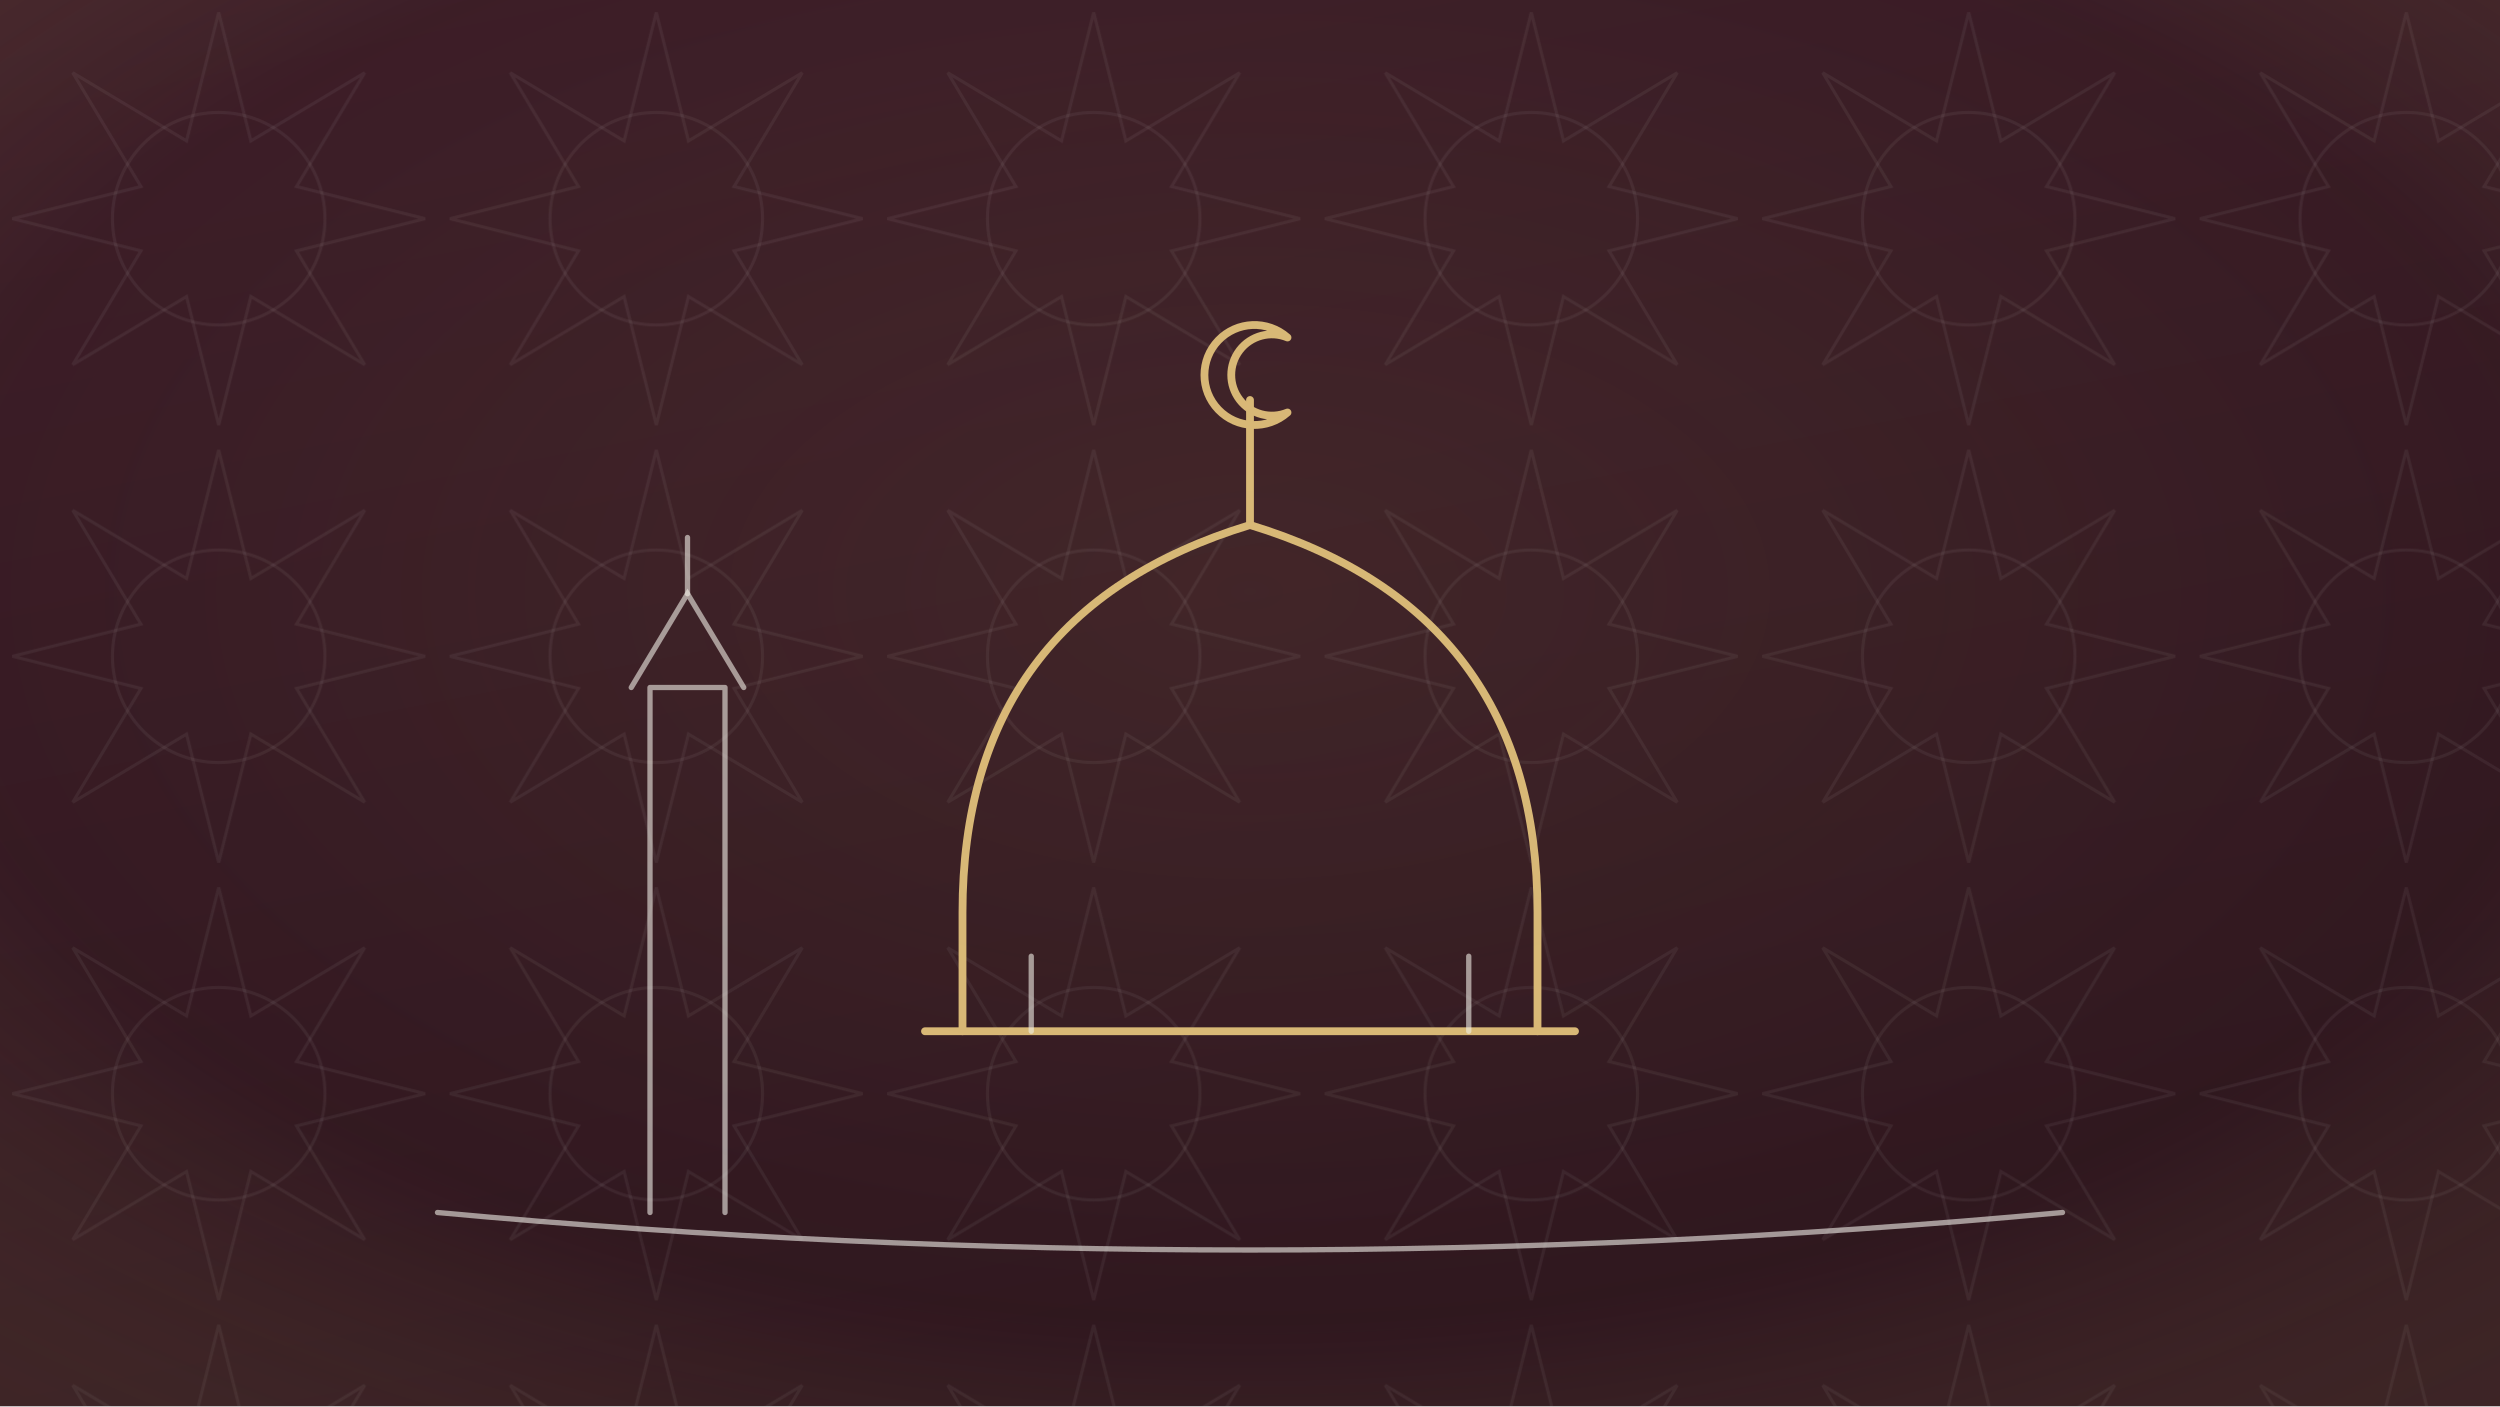
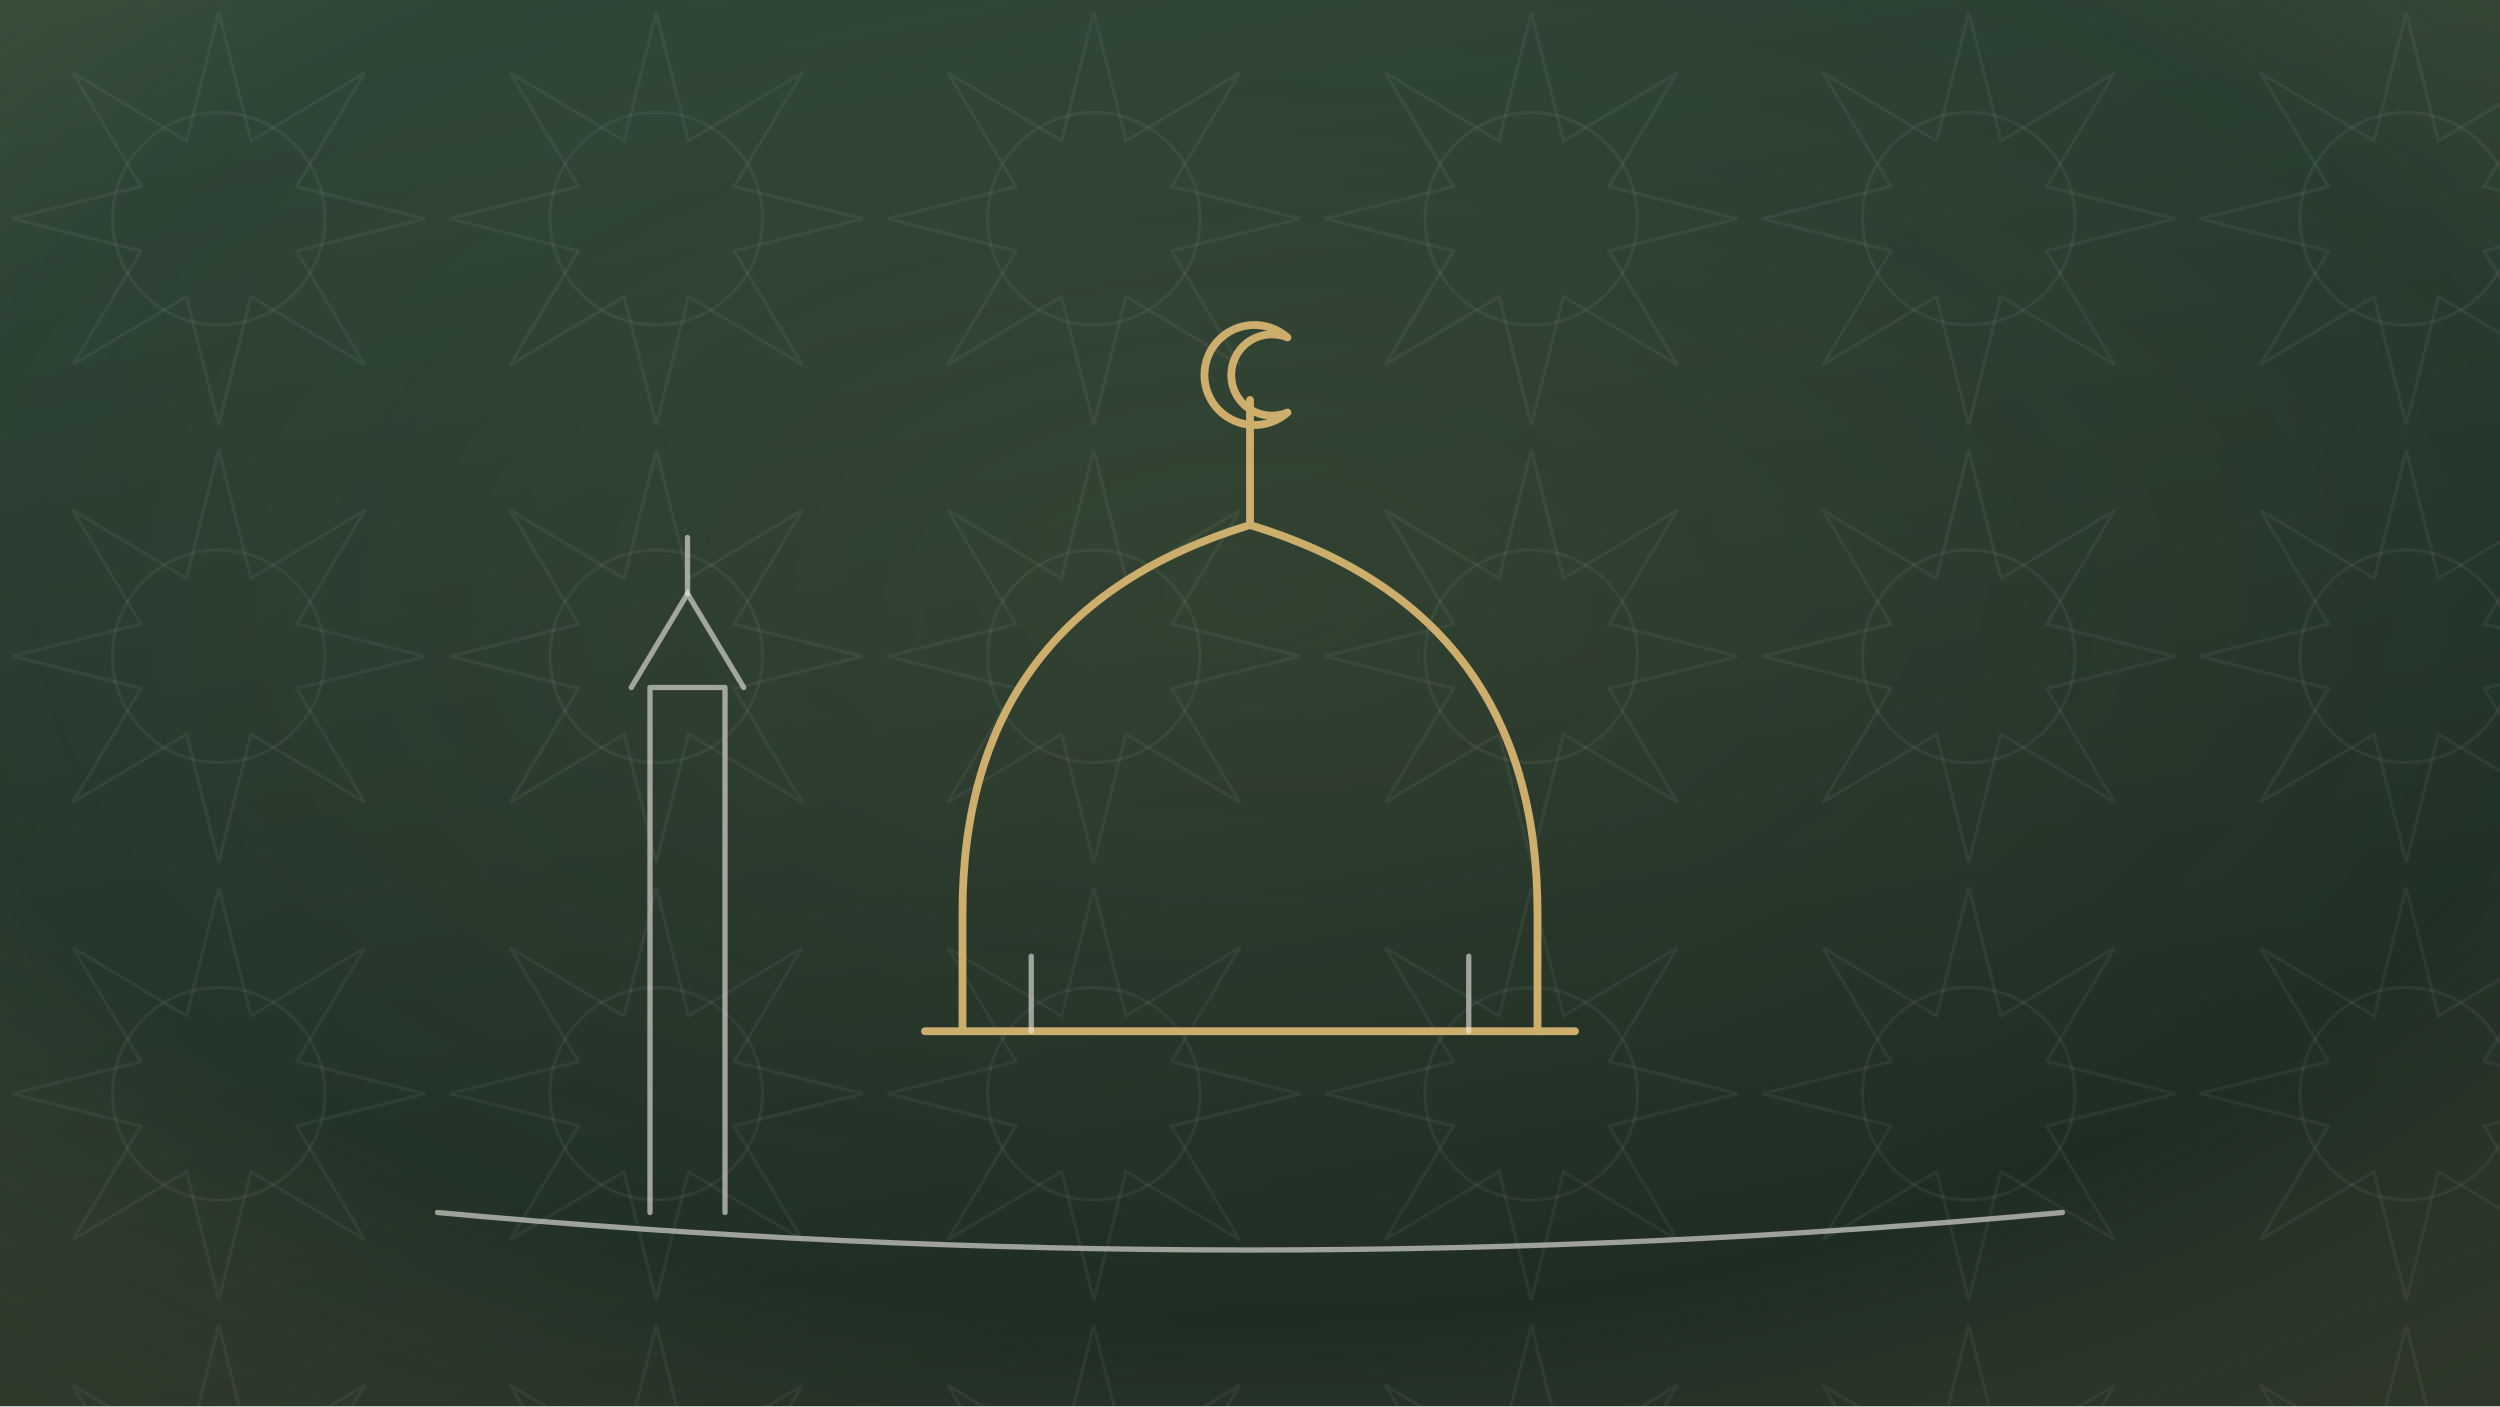
<svg xmlns="http://www.w3.org/2000/svg" viewBox="0 0 800 450" role="img" aria-label="">
  <defs>
    <linearGradient id="bg" x1="0" y1="0" x2="0.35" y2="1">
-       <stop offset="0" stop-color="#3a1b26" />
-       <stop offset="1" stop-color="#2c141d" />
+       <stop offset="0" stop-color="#2c4536" />
+       <stop offset="1" stop-color="#1b2a22" />
    </linearGradient>
    <radialGradient id="glow" cx="0.5" cy="0.42" r="1.05">
-       <stop offset="0" stop-color="#d8b876" stop-opacity="0.09" />
-       <stop offset="0.5" stop-color="#d8b876" stop-opacity="0.02" />
-       <stop offset="1" stop-color="#1c0d13" stop-opacity="0.4" />
+       <stop offset="0" stop-color="#cdae6c" stop-opacity="0.09" />
+       <stop offset="0.5" stop-color="#cdae6c" stop-opacity="0.02" />
+       <stop offset="1" stop-color="#101a14" stop-opacity="0.4" />
    </radialGradient>
    <pattern id="lat" width="140" height="140" patternUnits="userSpaceOnUse">
      <g fill="none" stroke="#f2f0eb" stroke-opacity="0.06">
        <polygon points="70.0,4.0 80.3,45.1 116.7,23.3 94.9,59.7 136.0,70.0 94.9,80.3 116.7,116.7 80.3,94.9 70.0,136.0 59.7,94.9 23.3,116.7 45.1,80.3 4.0,70.0 45.1,59.7 23.3,23.3 59.7,45.1" />
        <circle cx="70" cy="70" r="34" />
      </g>
    </pattern>
  </defs>
  <rect width="800" height="450" fill="url(#bg)" />
  <rect width="800" height="450" fill="url(#lat)" />
-   <g fill="none" stroke="#d8b876" stroke-width="2.5" stroke-linecap="round" stroke-linejoin="round">
+   <g fill="none" stroke="#cdae6c" stroke-width="2.5" stroke-linecap="round" stroke-linejoin="round">
    <path d="M 308 330 V 292 Q 308 196 400 168 Q 492 196 492 292 V 330" />
    <path d="M 296 330 H 504" />
    <line x1="400" y1="168" x2="400" y2="128" />
    <path d="M 412 108 A 16 16 0 1 0 412 132 A 13 13 0 1 1 412 108 Z" />
  </g>
  <g fill="none" stroke="#f2f0eb" stroke-opacity="0.6" stroke-width="1.7" stroke-linecap="round">
    <path d="M 330 330 V 306" />
    <path d="M 470 330 V 306" />
    <path d="M 208 388 V 220 M 232 388 V 220 M 208 220 H 232 M 202 220 L 220 190 L 238 220" />
    <line x1="220" y1="190" x2="220" y2="172" />
    <path d="M 140 388 Q 400 412 660 388" />
  </g>
  <rect width="800" height="450" fill="url(#glow)" />
</svg>
